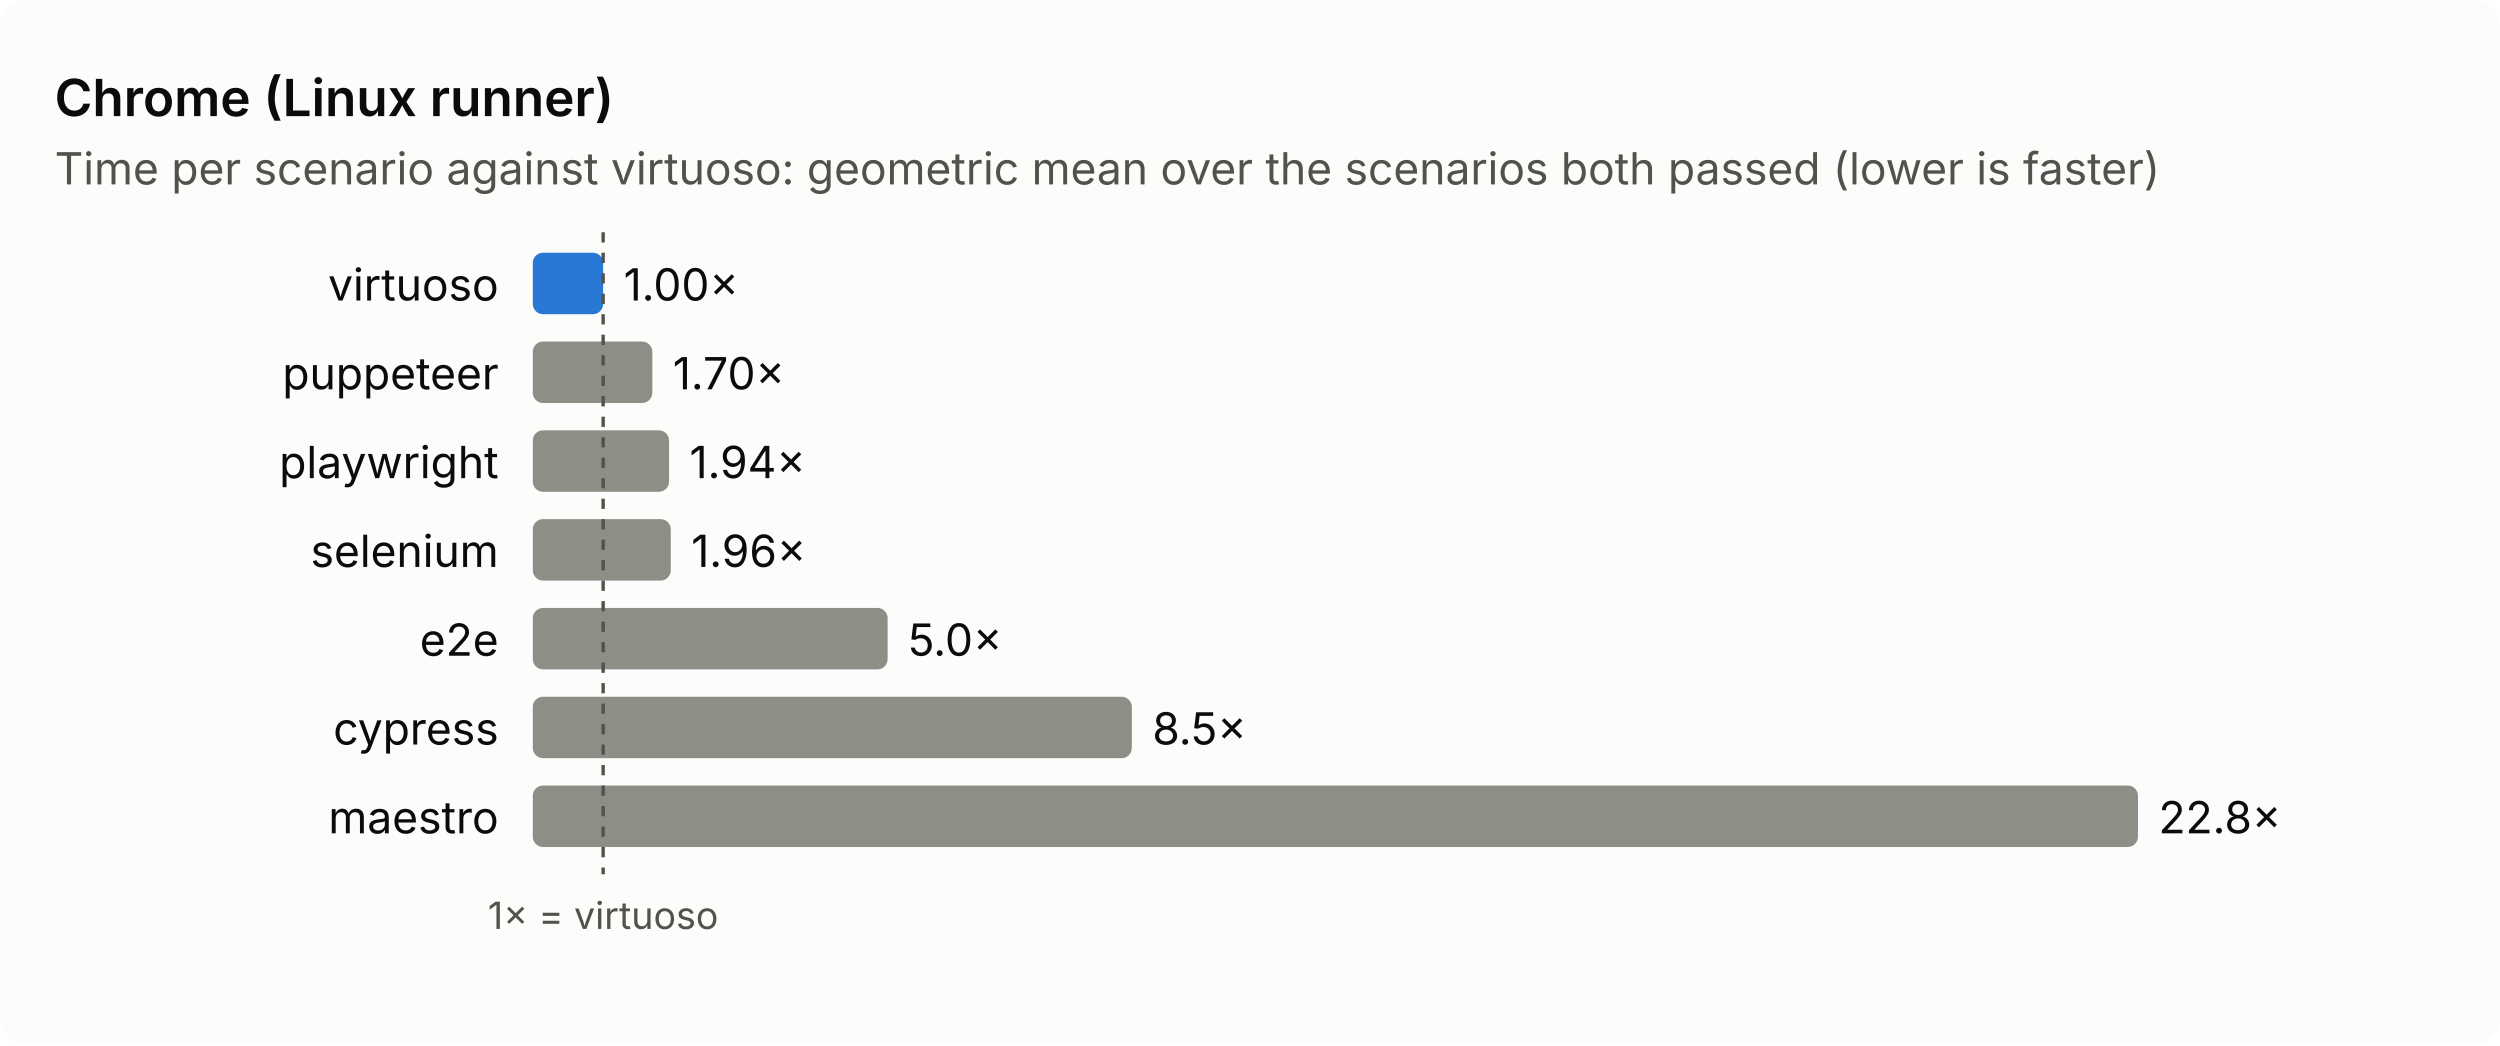
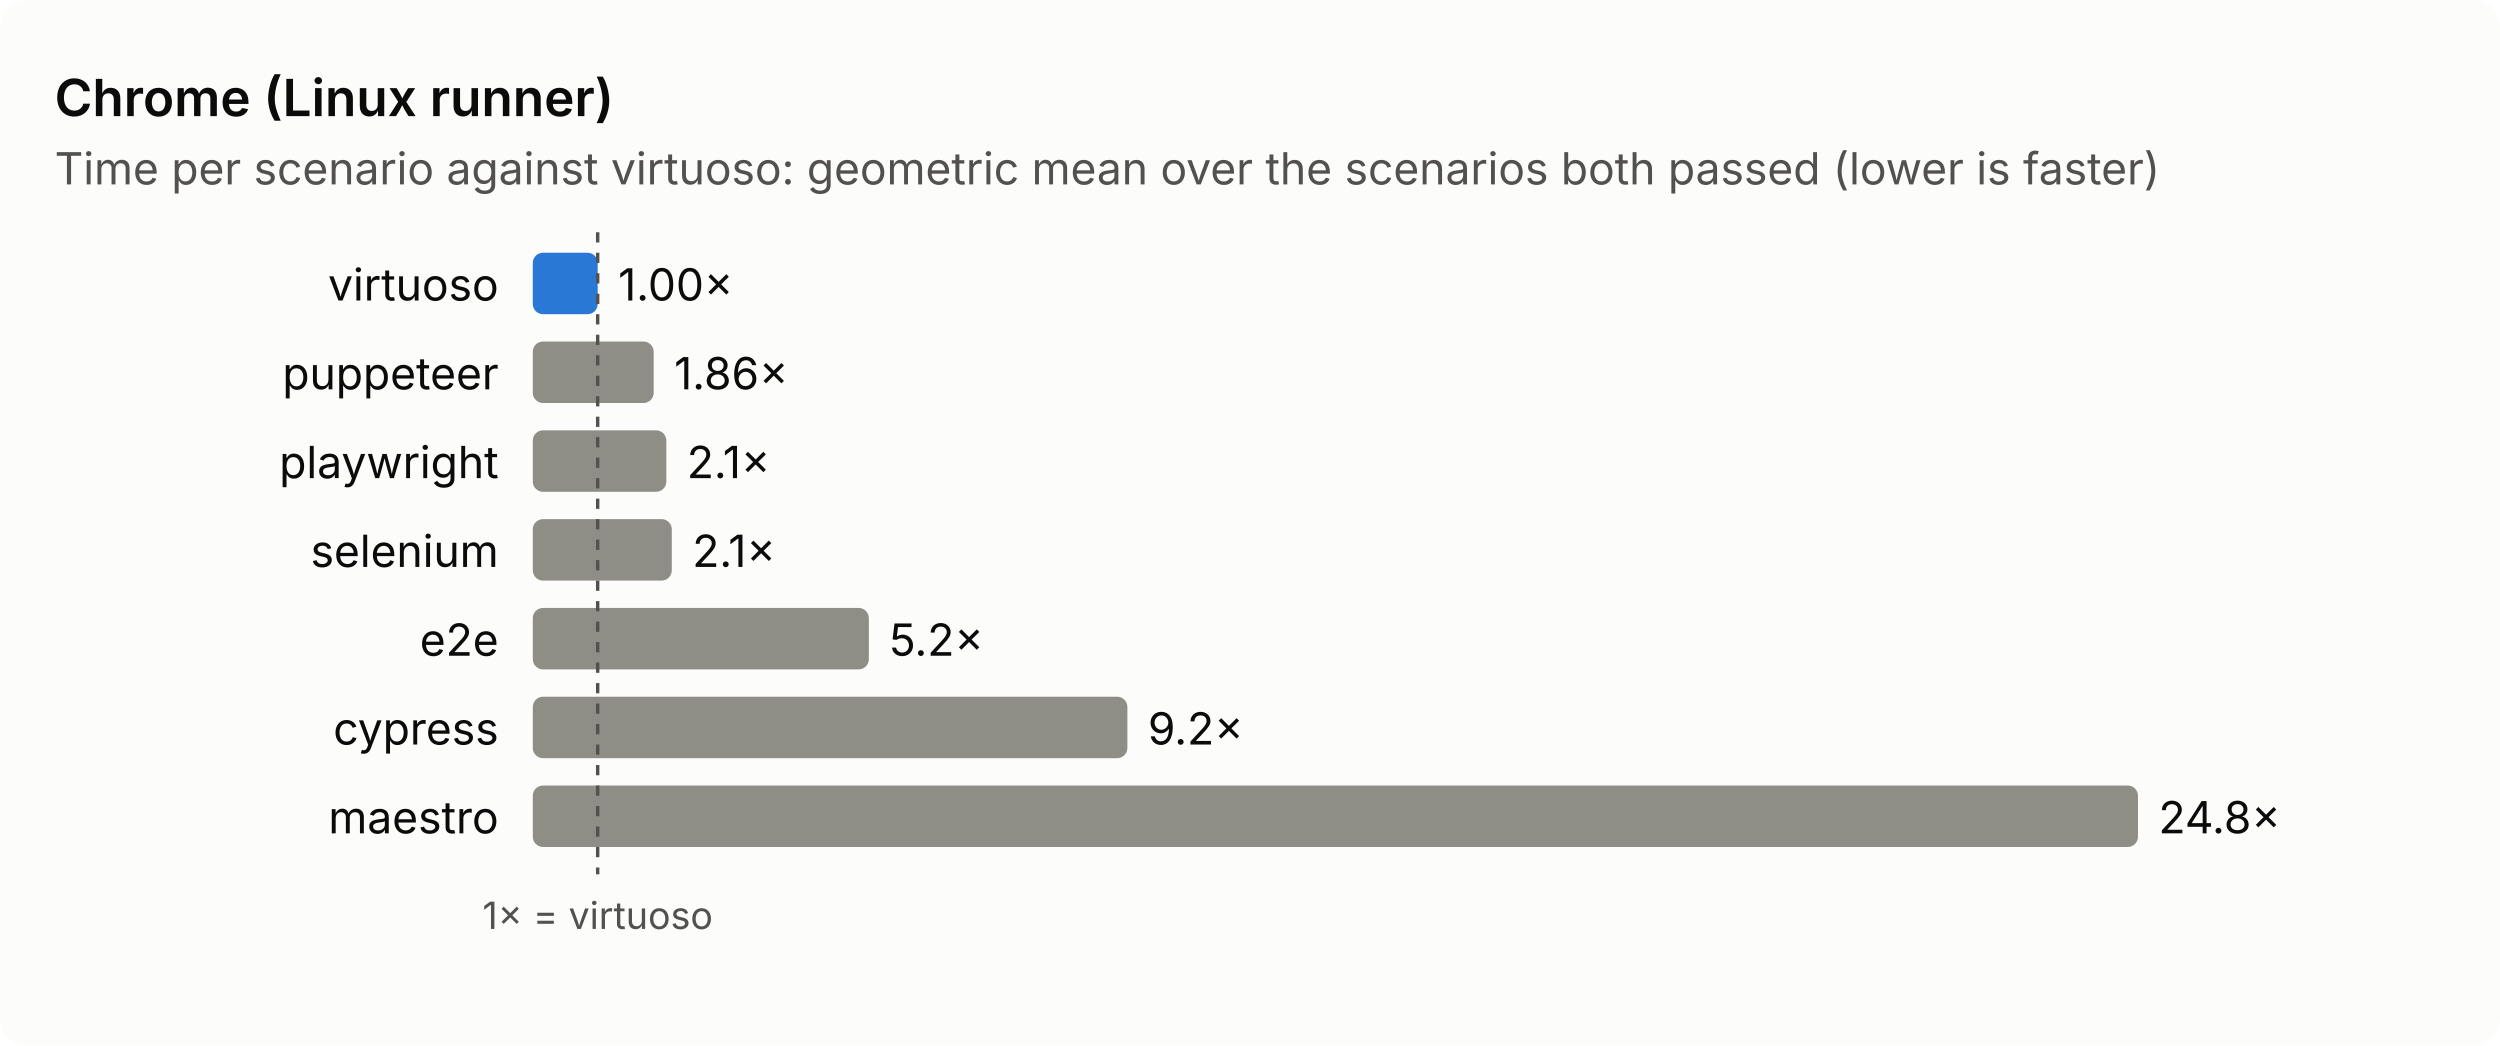
<svg xmlns="http://www.w3.org/2000/svg" viewBox="0 0 732 306" width="732" height="306" role="img" aria-label="Chrome (Linux runner): time per scenario against virtuoso">
  <style>text{font:13px system-ui,-apple-system,'Segoe UI',sans-serif;fill:#0b0b0b}.sub,.axis{fill:#52514e}.axis{font-size:11px}.title{font-size:15px;font-weight:600}.bg{fill:#fcfcfb}.bar{fill:#8f8e86}.base{fill:#2a78d6}.ref{stroke:#52514e;stroke-dasharray:3 3}@media (prefers-color-scheme: dark){.bg{fill:#1a1a19}text{fill:#f0efec}.sub,.axis{fill:#c3c2b7}.base{fill:#3987e5}.ref{stroke:#c3c2b7}}</style>
  <rect class="bg" width="732" height="306" rx="8" />
  <text class="title" x="16" y="34.0">Chrome (Linux runner)</text>
  <text class="sub" x="16" y="54.0">Time per scenario against virtuoso: geometric mean over the scenarios both passed (lower is faster)</text>
  <text x="146.0" y="88.0" text-anchor="end">virtuoso</text>
-   <rect class="bar base" x="156" y="74.0" width="20.6" height="18" rx="3" />
-   <text x="182.6" y="88.0">1.00×</text>
+   <rect class="bar base" x="156" y="74.0" width="19.0" height="18" rx="3" />
+   <text x="181.0" y="88.0">1.00×</text>
  <text x="146.0" y="114.0" text-anchor="end">puppeteer</text>
-   <rect class="bar" x="156" y="100.0" width="35.0" height="18" rx="3" />
-   <text x="197.0" y="114.0">1.70×</text>
+   <rect class="bar" x="156" y="100.0" width="35.4" height="18" rx="3" />
+   <text x="197.4" y="114.0">1.86×</text>
  <text x="146.0" y="140.0" text-anchor="end">playwright</text>
-   <rect class="bar" x="156" y="126.0" width="39.9" height="18" rx="3" />
-   <text x="201.9" y="140.0">1.94×</text>
+   <rect class="bar" x="156" y="126.0" width="39.1" height="18" rx="3" />
+   <text x="201.1" y="140.0">2.1×</text>
  <text x="146.0" y="166.0" text-anchor="end">selenium</text>
-   <rect class="bar" x="156" y="152.0" width="40.4" height="18" rx="3" />
-   <text x="202.4" y="166.0">1.96×</text>
+   <rect class="bar" x="156" y="152.0" width="40.7" height="18" rx="3" />
+   <text x="202.7" y="166.0">2.1×</text>
  <text x="146.0" y="192.0" text-anchor="end">e2e</text>
-   <rect class="bar" x="156" y="178.0" width="103.9" height="18" rx="3" />
-   <text x="265.9" y="192.0">5.0×</text>
+   <rect class="bar" x="156" y="178.0" width="98.4" height="18" rx="3" />
+   <text x="260.4" y="192.0">5.2×</text>
  <text x="146.0" y="218.0" text-anchor="end">cypress</text>
-   <rect class="bar" x="156" y="204.0" width="175.4" height="18" rx="3" />
-   <text x="337.4" y="218.0">8.5×</text>
+   <rect class="bar" x="156" y="204.0" width="174.1" height="18" rx="3" />
+   <text x="336.1" y="218.0">9.2×</text>
  <text x="146.0" y="244.0" text-anchor="end">maestro</text>
  <rect class="bar" x="156" y="230.0" width="470.0" height="18" rx="3" />
-   <text x="632.0" y="244.0">22.8×</text>
-   <line class="ref" x1="176.6" y1="68.0" x2="176.6" y2="256.0" />
-   <text class="axis" x="176.6" y="272.0" text-anchor="middle">1× = virtuoso</text>
+   <text x="632.0" y="244.0">24.8×</text>
+   <line class="ref" x1="175.0" y1="68.0" x2="175.0" y2="256.0" />
+   <text class="axis" x="175.0" y="272.0" text-anchor="middle">1× = virtuoso</text>
</svg>
